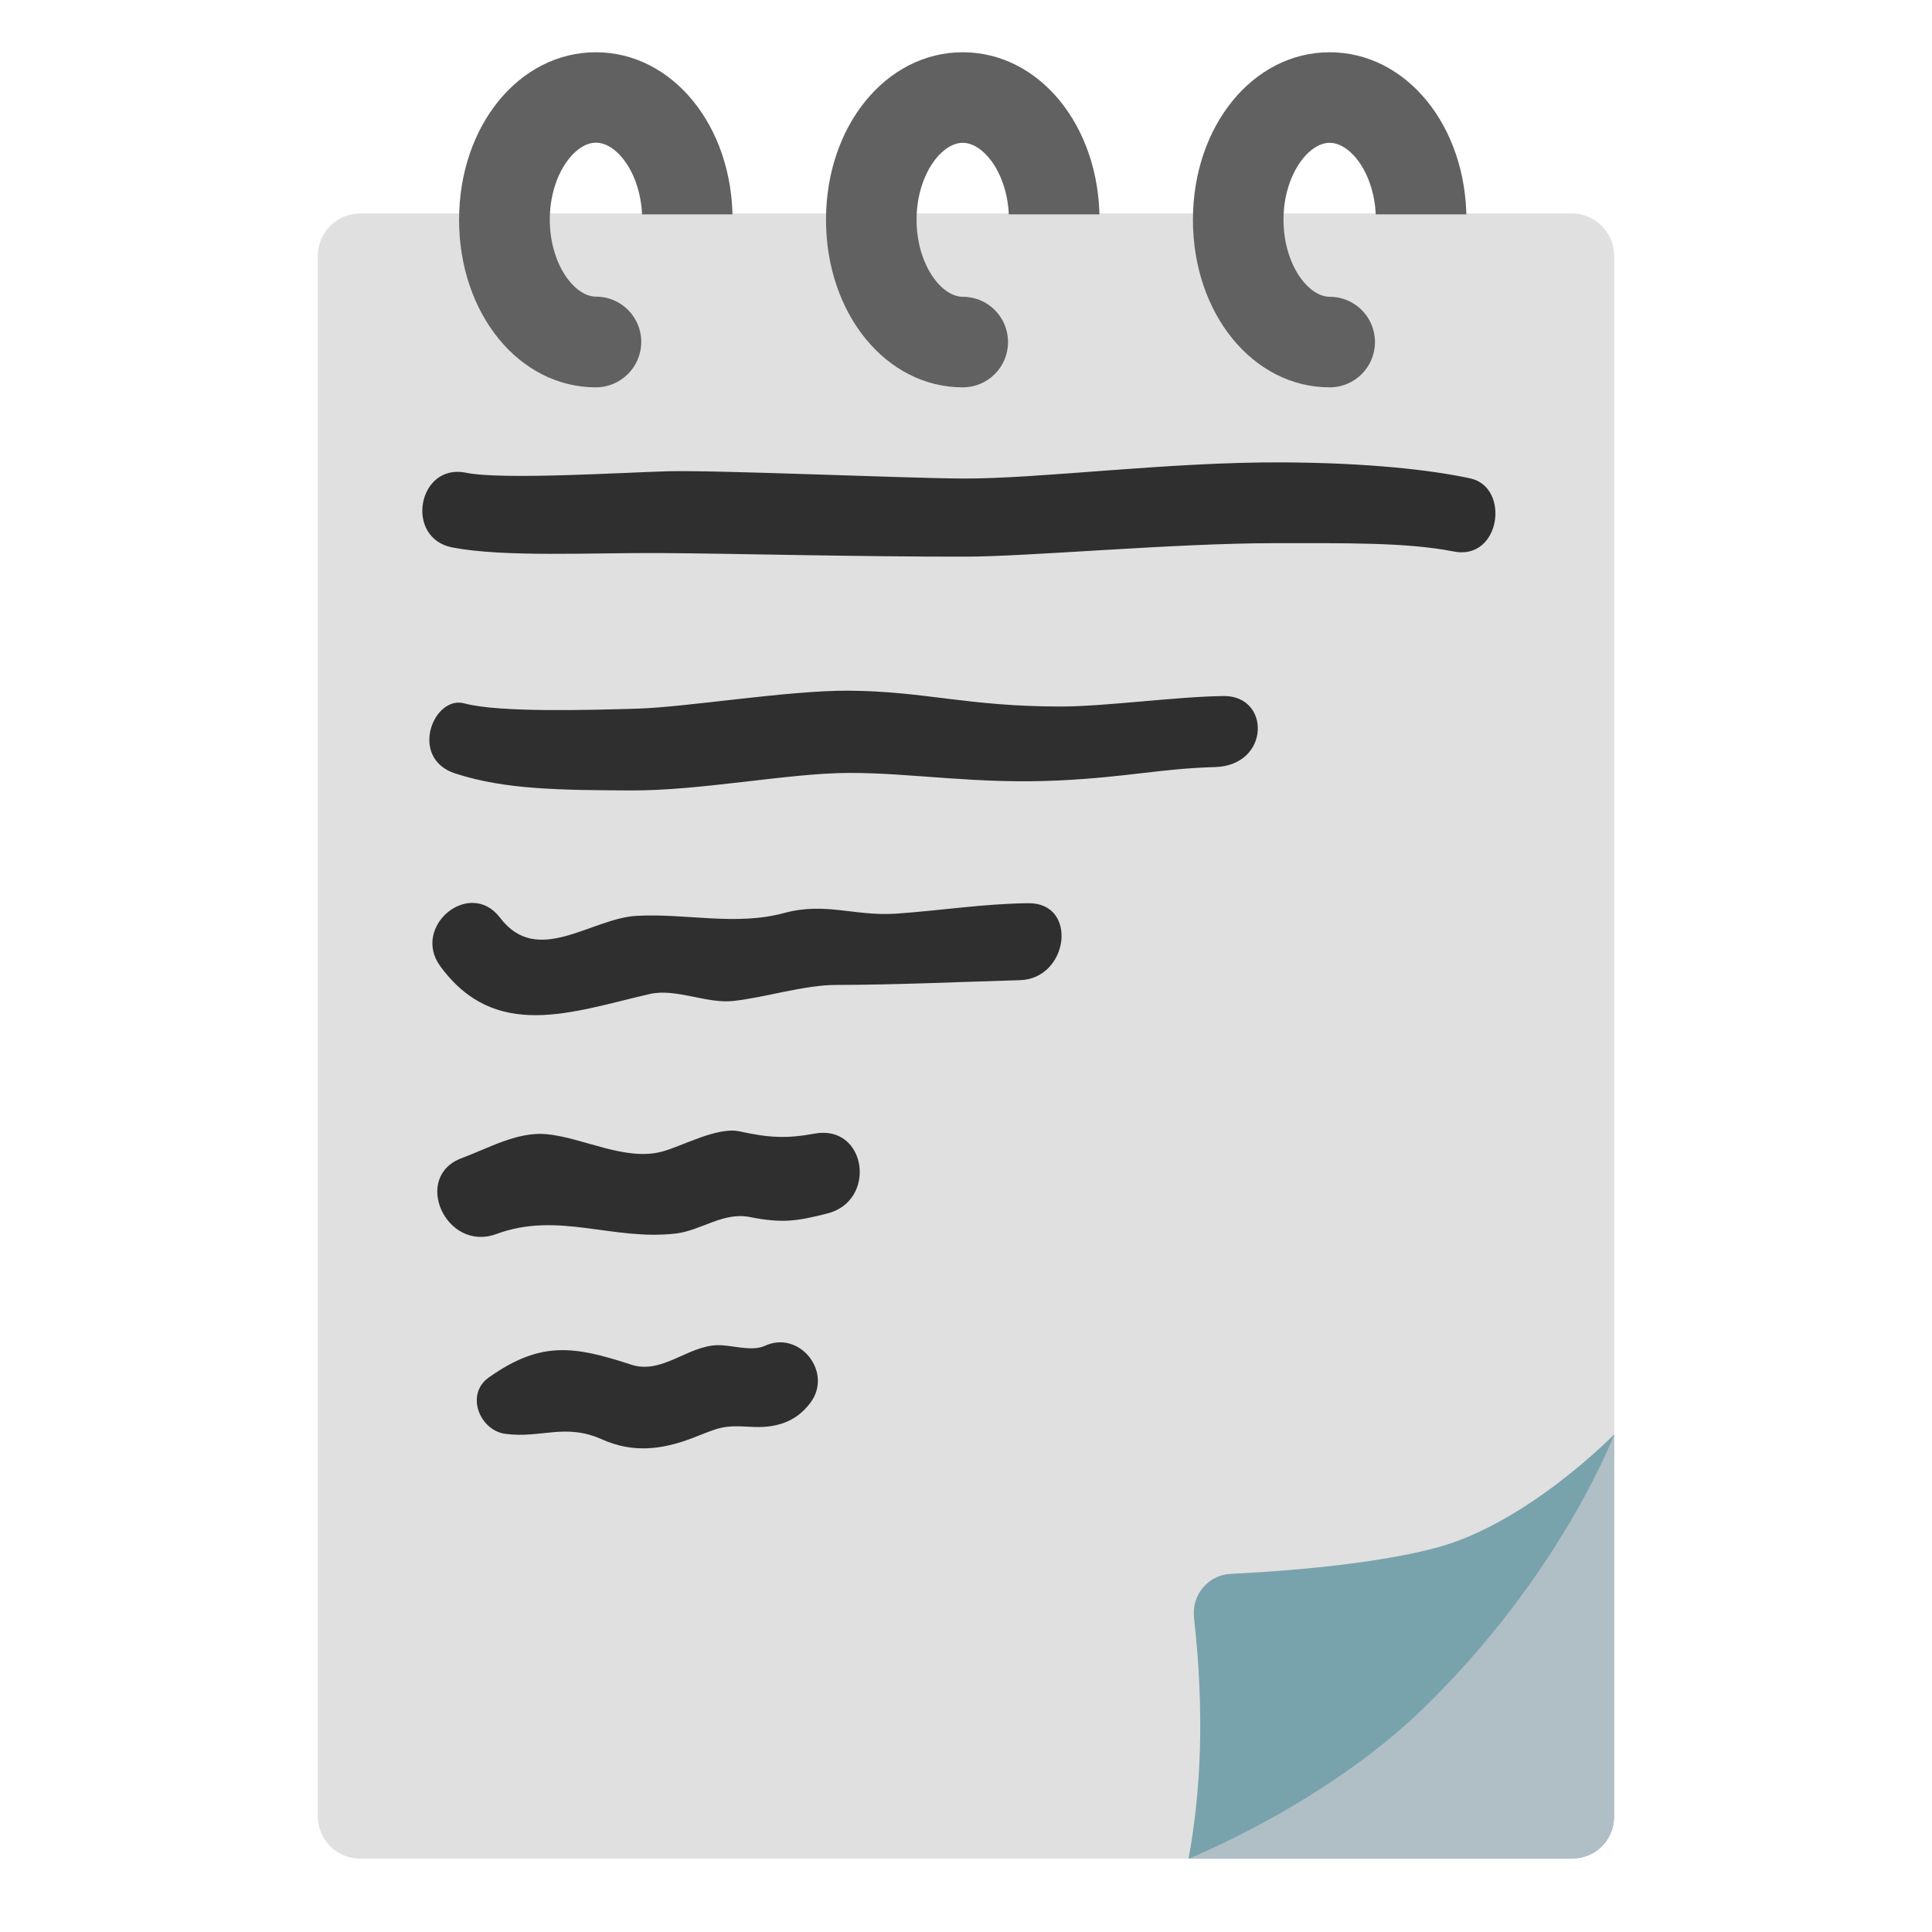
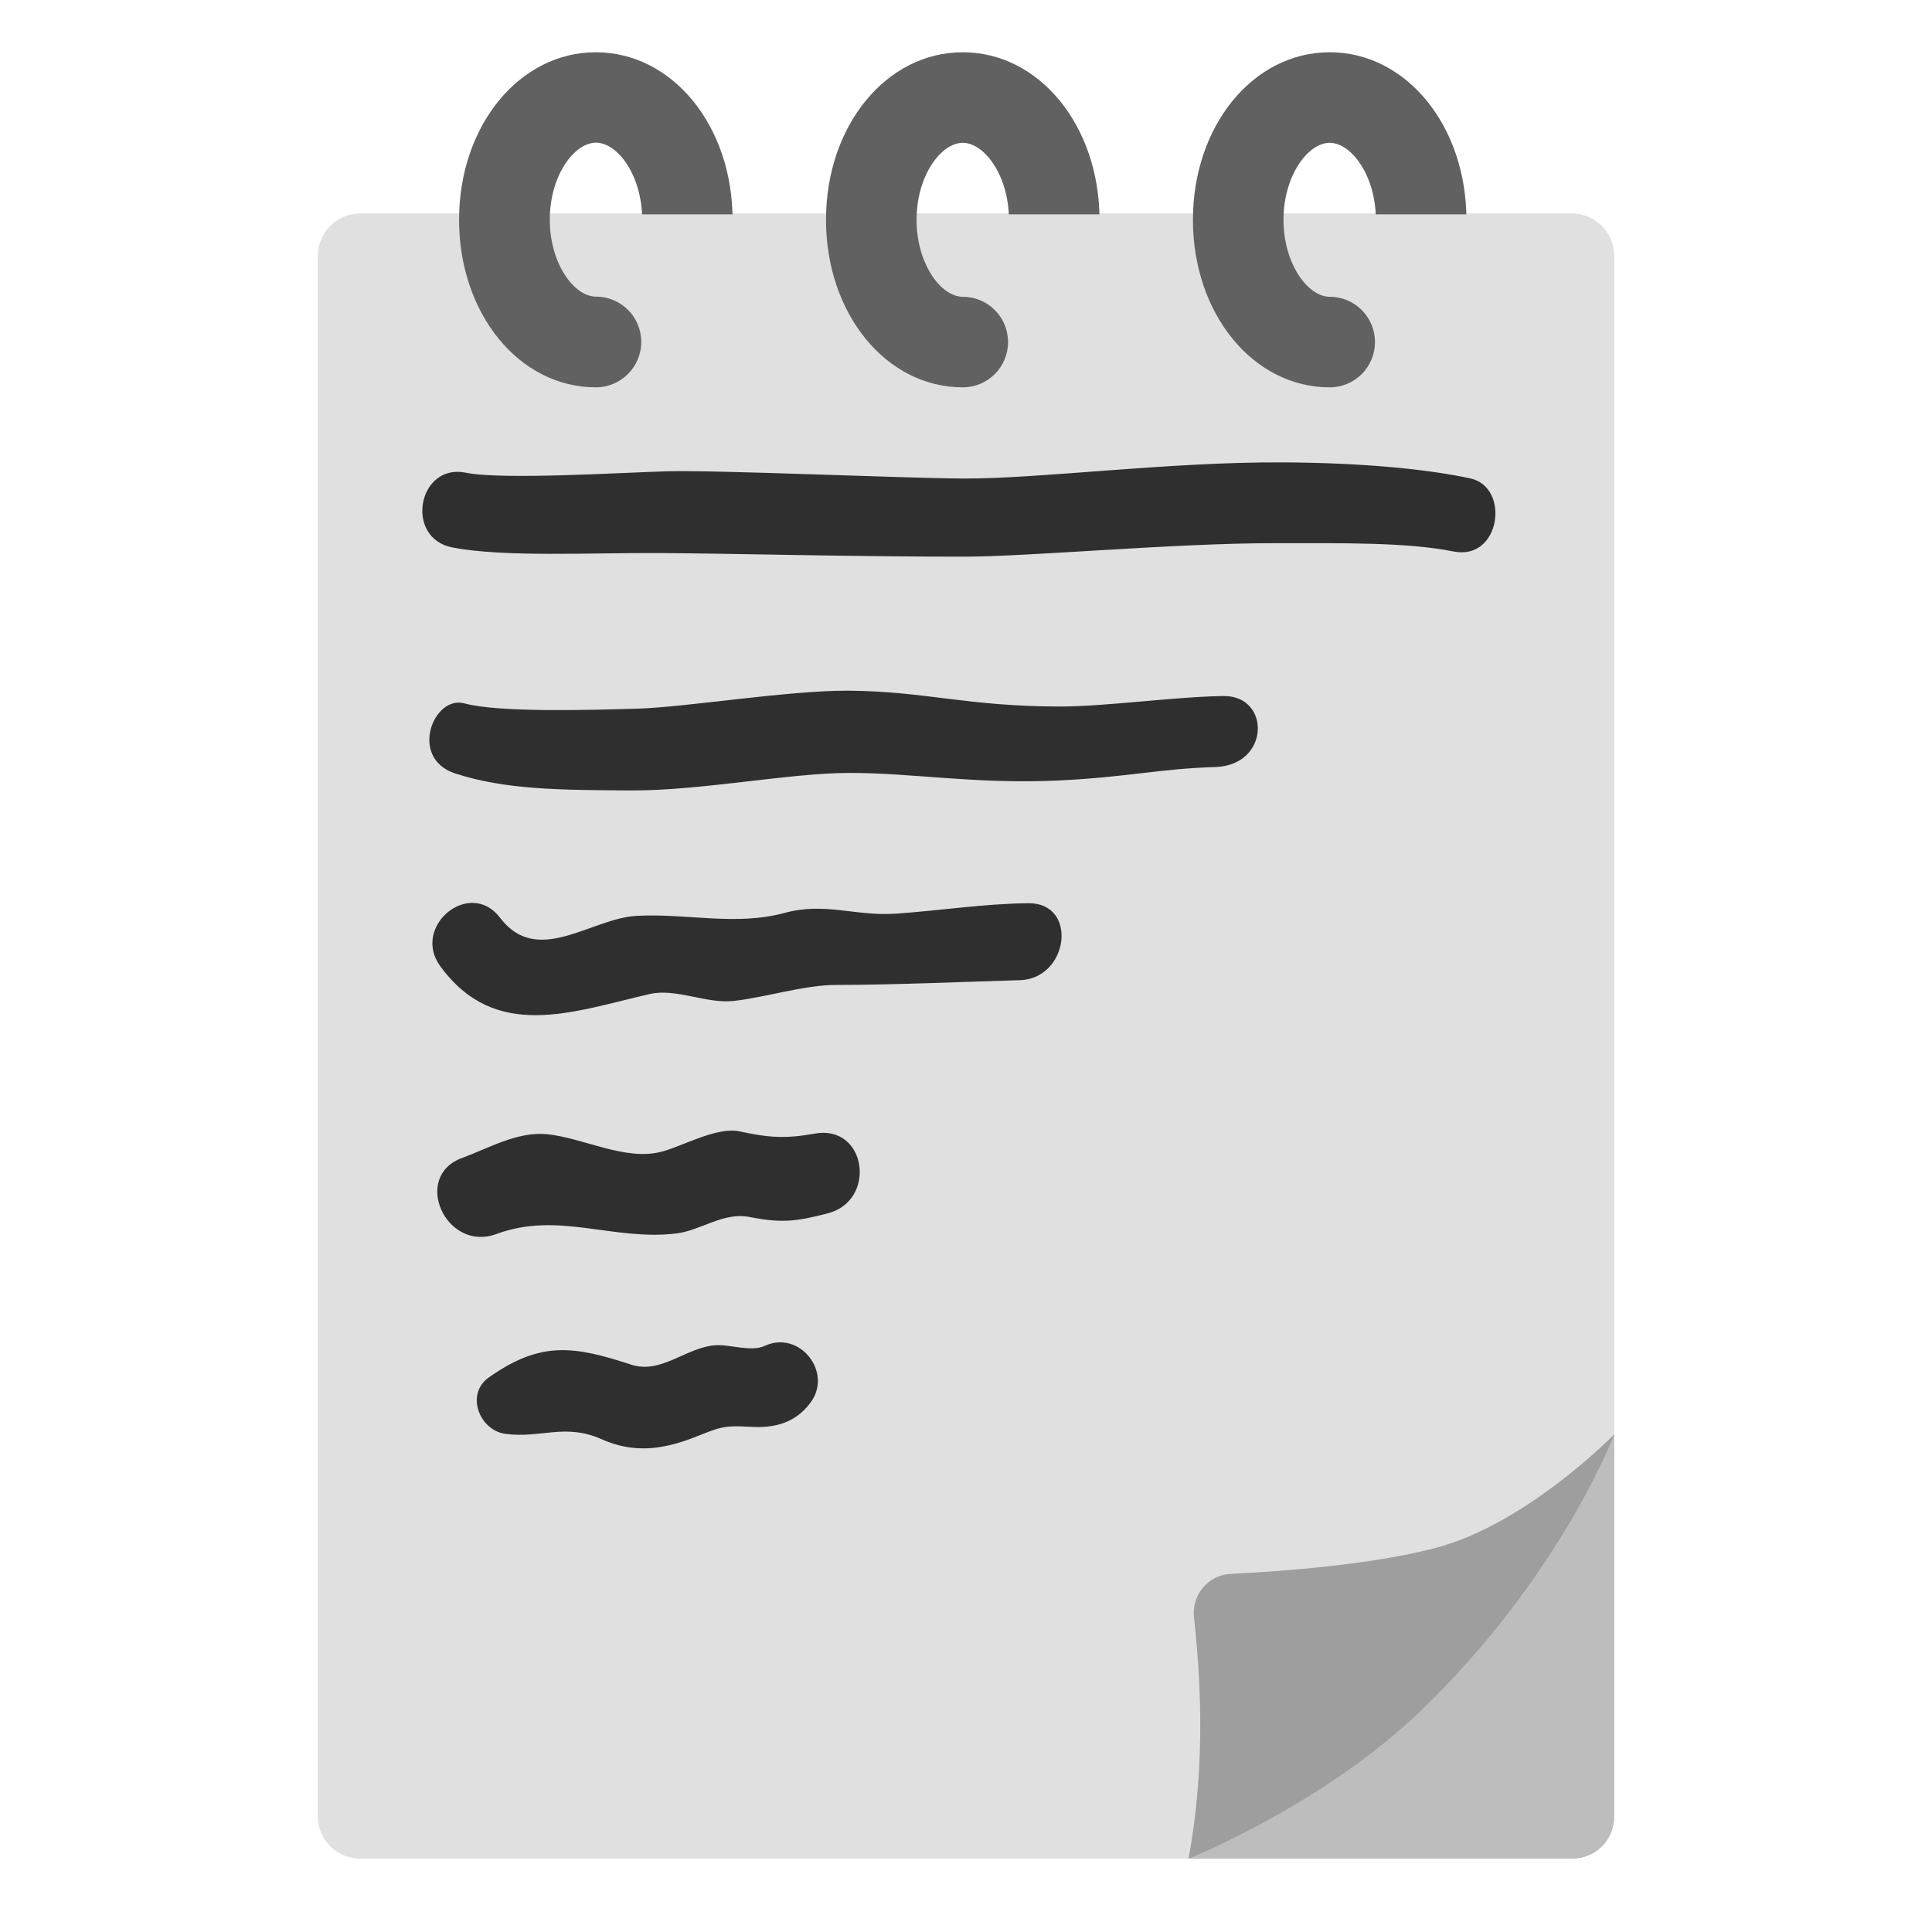
<svg xmlns="http://www.w3.org/2000/svg" width="128" height="128" style="enable-background:new 0 0 128 128;" version="1.1" id="svg32">
  <defs id="defs32" />
  <g id="g22" transform="translate(1.325,0.6224303)">
    <g id="g18">
      <path d="M 102.81,122.52 H 22.54 c -1.55,0 -2.81,-1.26 -2.81,-2.81 V 16.33 c 0,-1.55 1.26,-2.81 2.81,-2.81 h 80.27 c 1.55,0 2.81,1.26 2.81,2.81 v 103.38 c 0,1.55 -1.26,2.81 -2.81,2.81 z" style="fill:#e0e0e0" id="path11" />
      <g id="g16" />
-       <path d="m 105.62,94.41 -12.33,15.42 -15.87,12.69 h 25.39 c 1.57,0 2.81,-1.21 2.81,-2.81 z" style="fill:#b0bec5" id="path17" />
-       <path d="m 77.42,122.52 c 0.8,-4.37 1.08,-9.48 0.36,-15.99 -0.16,-1.49 0.94,-2.81 2.44,-2.88 3.46,-0.17 9.4,-0.61 13.61,-1.73 6.03,-1.6 11.79,-7.51 11.79,-7.51 0,0 -3.51,9.33 -12.76,18.26 -6.52,6.29 -15.44,9.85 -15.44,9.85 z" style="fill:#78a3ad" id="path18" />
+       <path d="m 105.62,94.41 -12.33,15.42 -15.87,12.69 h 25.39 c 1.57,0 2.81,-1.21 2.81,-2.81 z" style="fill:#bdbdbd" id="path17" />
+       <path d="m 77.42,122.52 c 0.8,-4.37 1.08,-9.48 0.36,-15.99 -0.16,-1.49 0.94,-2.81 2.44,-2.88 3.46,-0.17 9.4,-0.61 13.61,-1.73 6.03,-1.6 11.79,-7.51 11.79,-7.51 0,0 -3.51,9.33 -12.76,18.26 -6.52,6.29 -15.44,9.85 -15.44,9.85 z" style="fill:#9e9e9e;fill-opacity:1" id="path18" />
    </g>
    <g id="g19">
      <path d="m 38.15,25.04 c -5.08,0 -9.06,-4.88 -9.06,-11.1 0,-6.22 3.98,-11.1 9.06,-11.1 5.08,0 9.06,4.88 9.06,11.1 0,0.57 -0.03,1.13 -0.1,1.68 -0.2,1.65 -1.7,2.81 -3.34,2.61 -1.64,-0.2 -2.81,-1.7 -2.61,-3.35 0.04,-0.3 0.06,-0.62 0.06,-0.95 0,-2.92 -1.62,-5.1 -3.06,-5.1 -1.44,0 -3.06,2.18 -3.06,5.1 0,2.92 1.62,5.1 3.06,5.1 1.66,0 3,1.34 3,3 0,1.66 -1.35,3.01 -3.01,3.01 z" style="fill:#616161" id="path19" />
      <rect height="6.08" style="fill:#e0e0e0" width="7.84" x="40.3" y="13.58" id="rect19" />
    </g>
    <g id="g20">
      <path d="m 62.46,25.04 c -5.08,0 -9.06,-4.88 -9.06,-11.1 0,-6.22 3.98,-11.1 9.06,-11.1 5.08,0 9.06,4.88 9.06,11.1 0,0.56 -0.03,1.12 -0.1,1.67 -0.2,1.64 -1.7,2.81 -3.34,2.62 -1.65,-0.2 -2.82,-1.69 -2.62,-3.34 0.04,-0.31 0.06,-0.63 0.06,-0.95 0,-2.92 -1.62,-5.1 -3.06,-5.1 -1.44,0 -3.06,2.18 -3.06,5.1 0,2.92 1.62,5.1 3.06,5.1 1.66,0 3,1.34 3,3 0,1.66 -1.34,3 -3,3 z" style="fill:#616161" id="path20" />
      <rect height="6.08" style="fill:#e0e0e0" width="7.84" x="64.61" y="13.58" id="rect20" />
    </g>
    <g id="g21">
      <path d="m 86.77,25.04 c -5.08,0 -9.06,-4.88 -9.06,-11.1 0,-6.22 3.98,-11.1 9.06,-11.1 5.08,0 9.06,4.88 9.06,11.1 0,0.56 -0.03,1.12 -0.1,1.67 -0.2,1.64 -1.7,2.81 -3.34,2.62 -1.65,-0.2 -2.82,-1.69 -2.62,-3.34 0.04,-0.31 0.06,-0.63 0.06,-0.95 0,-2.92 -1.62,-5.1 -3.06,-5.1 -1.44,0 -3.06,2.18 -3.06,5.1 0,2.92 1.62,5.1 3.06,5.1 1.66,0 3,1.34 3,3 0,1.66 -1.34,3 -3,3 z" style="fill:#616161" id="path21" />
      <rect height="6.08" style="fill:#e0e0e0" width="7.84" x="88.92" y="13.58" id="rect21" />
    </g>
  </g>
  <g id="g5343" transform="matrix(0.9464039,0,0,0.9464039,9.76919,6.438118)" style="stroke-width:1.057">
    <path d="m 75.33,41.924 c -3.317,0.038 -8.273,0.733 -11.4,0.733 -6.561,0 -9.526,-1.078 -14.875,-1.109 -4.211,-0.024 -11.354,1.164 -14.807,1.26 -3.145,0.088 -9.607,0.293 -12.066,-0.371 -2.173,-0.586 -3.908,3.851 -0.627,4.91 3.516,1.136 7.312,1.157 12.262,1.185 4.901,0.028 11.077,-1.218 15.281,-1.227 4.458,-0.009 8.887,0.804 14.683,0.529 4.806,-0.228 7.109,-0.828 10.962,-0.94 3.853,-0.112 3.905,-5.009 0.587,-4.971 z" style="fill:#2f2f2f;fill-opacity:1;stroke-width:1.057" id="path67619" />
    <path d="m 92.605,26.688 c -2.816,-0.611 -7.274,-1.092 -13.113,-1.122 -8.061,-0.042 -17.074,1.161 -22.423,1.131 -4.211,-0.024 -17.247,-0.604 -20.7,-0.507 -3.145,0.088 -11.576,0.616 -14.07,0.1 -3.368,-0.697 -4.339,4.588 -0.94,5.235 3.63,0.691 9.629,0.36 14.578,0.389 4.901,0.028 13.995,0.265 21.365,0.251 4.458,-0.009 14.622,-0.943 21.54,-0.943 4.957,0 9.318,-0.069 12.602,0.583 3.285,0.652 3.976,-4.506 1.16,-5.117 z" style="fill:#2f2f2f;fill-opacity:1;stroke-width:1.057" id="path67621" />
    <path d="m 61.662,56.426 c -3.121,0.033 -6.158,0.518 -9.278,0.733 -2.876,0.19 -4.92,-0.83 -7.808,-0.048 -3.385,0.921 -6.879,0.01 -10.328,0.2 -3.216,0.174 -6.953,3.582 -9.566,0.129 -2.111,-2.776 -6.217,0.602 -4.188,3.39 3.867,5.294 9.214,3.212 14.656,1.955 1.865,-0.427 3.998,0.703 5.902,0.481 2.218,-0.249 4.944,-1.118 7.146,-1.118 4.234,-0.007 8.599,-0.211 12.876,-0.334 3.429,-0.101 4.101,-5.43 0.587,-5.388 z" style="fill:#2f2f2f;fill-opacity:1;stroke-width:1.057" id="path60048-0" />
    <path d="m 46.691,72.558 c -1.989,0.364 -3.217,0.285 -5.242,-0.16 -1.563,-0.336 -3.969,1.02 -5.408,1.412 -2.588,0.703 -5.528,-0.974 -8.127,-1.218 -2.022,-0.183 -4.077,0.999 -5.897,1.672 -3.525,1.298 -1.119,6.619 2.406,5.321 4.342,-1.604 8.114,0.482 12.563,-0.035 1.771,-0.206 3.319,-1.531 5.189,-1.153 2.305,0.454 3.329,0.28 5.426,-0.253 3.502,-0.888 2.741,-6.267 -0.91,-5.586 z" style="fill:#2f2f2f;fill-opacity:1;stroke-width:1.057" id="path60050-8" />
    <path d="m 43.219,87.411 c -0.92,0.426 -2.286,-0.06 -3.303,-0.046 -2.106,0.04 -3.899,2.073 -6.056,1.363 -3.995,-1.306 -6.319,-1.681 -9.969,0.901 -1.652,1.173 -0.641,3.703 1.163,3.944 2.499,0.333 4.173,-0.767 6.747,0.379 2.17,0.973 4.175,0.741 6.333,-0.077 1.875,-0.718 2.038,-0.922 4.106,-0.794 1.708,0.109 3.16,-0.311 4.181,-1.702 1.581,-2.126 -0.781,-5.09 -3.202,-3.967 z" style="fill:#2f2f2f;fill-opacity:1;stroke-width:1.057" id="path60052-4" />
  </g>
</svg>
